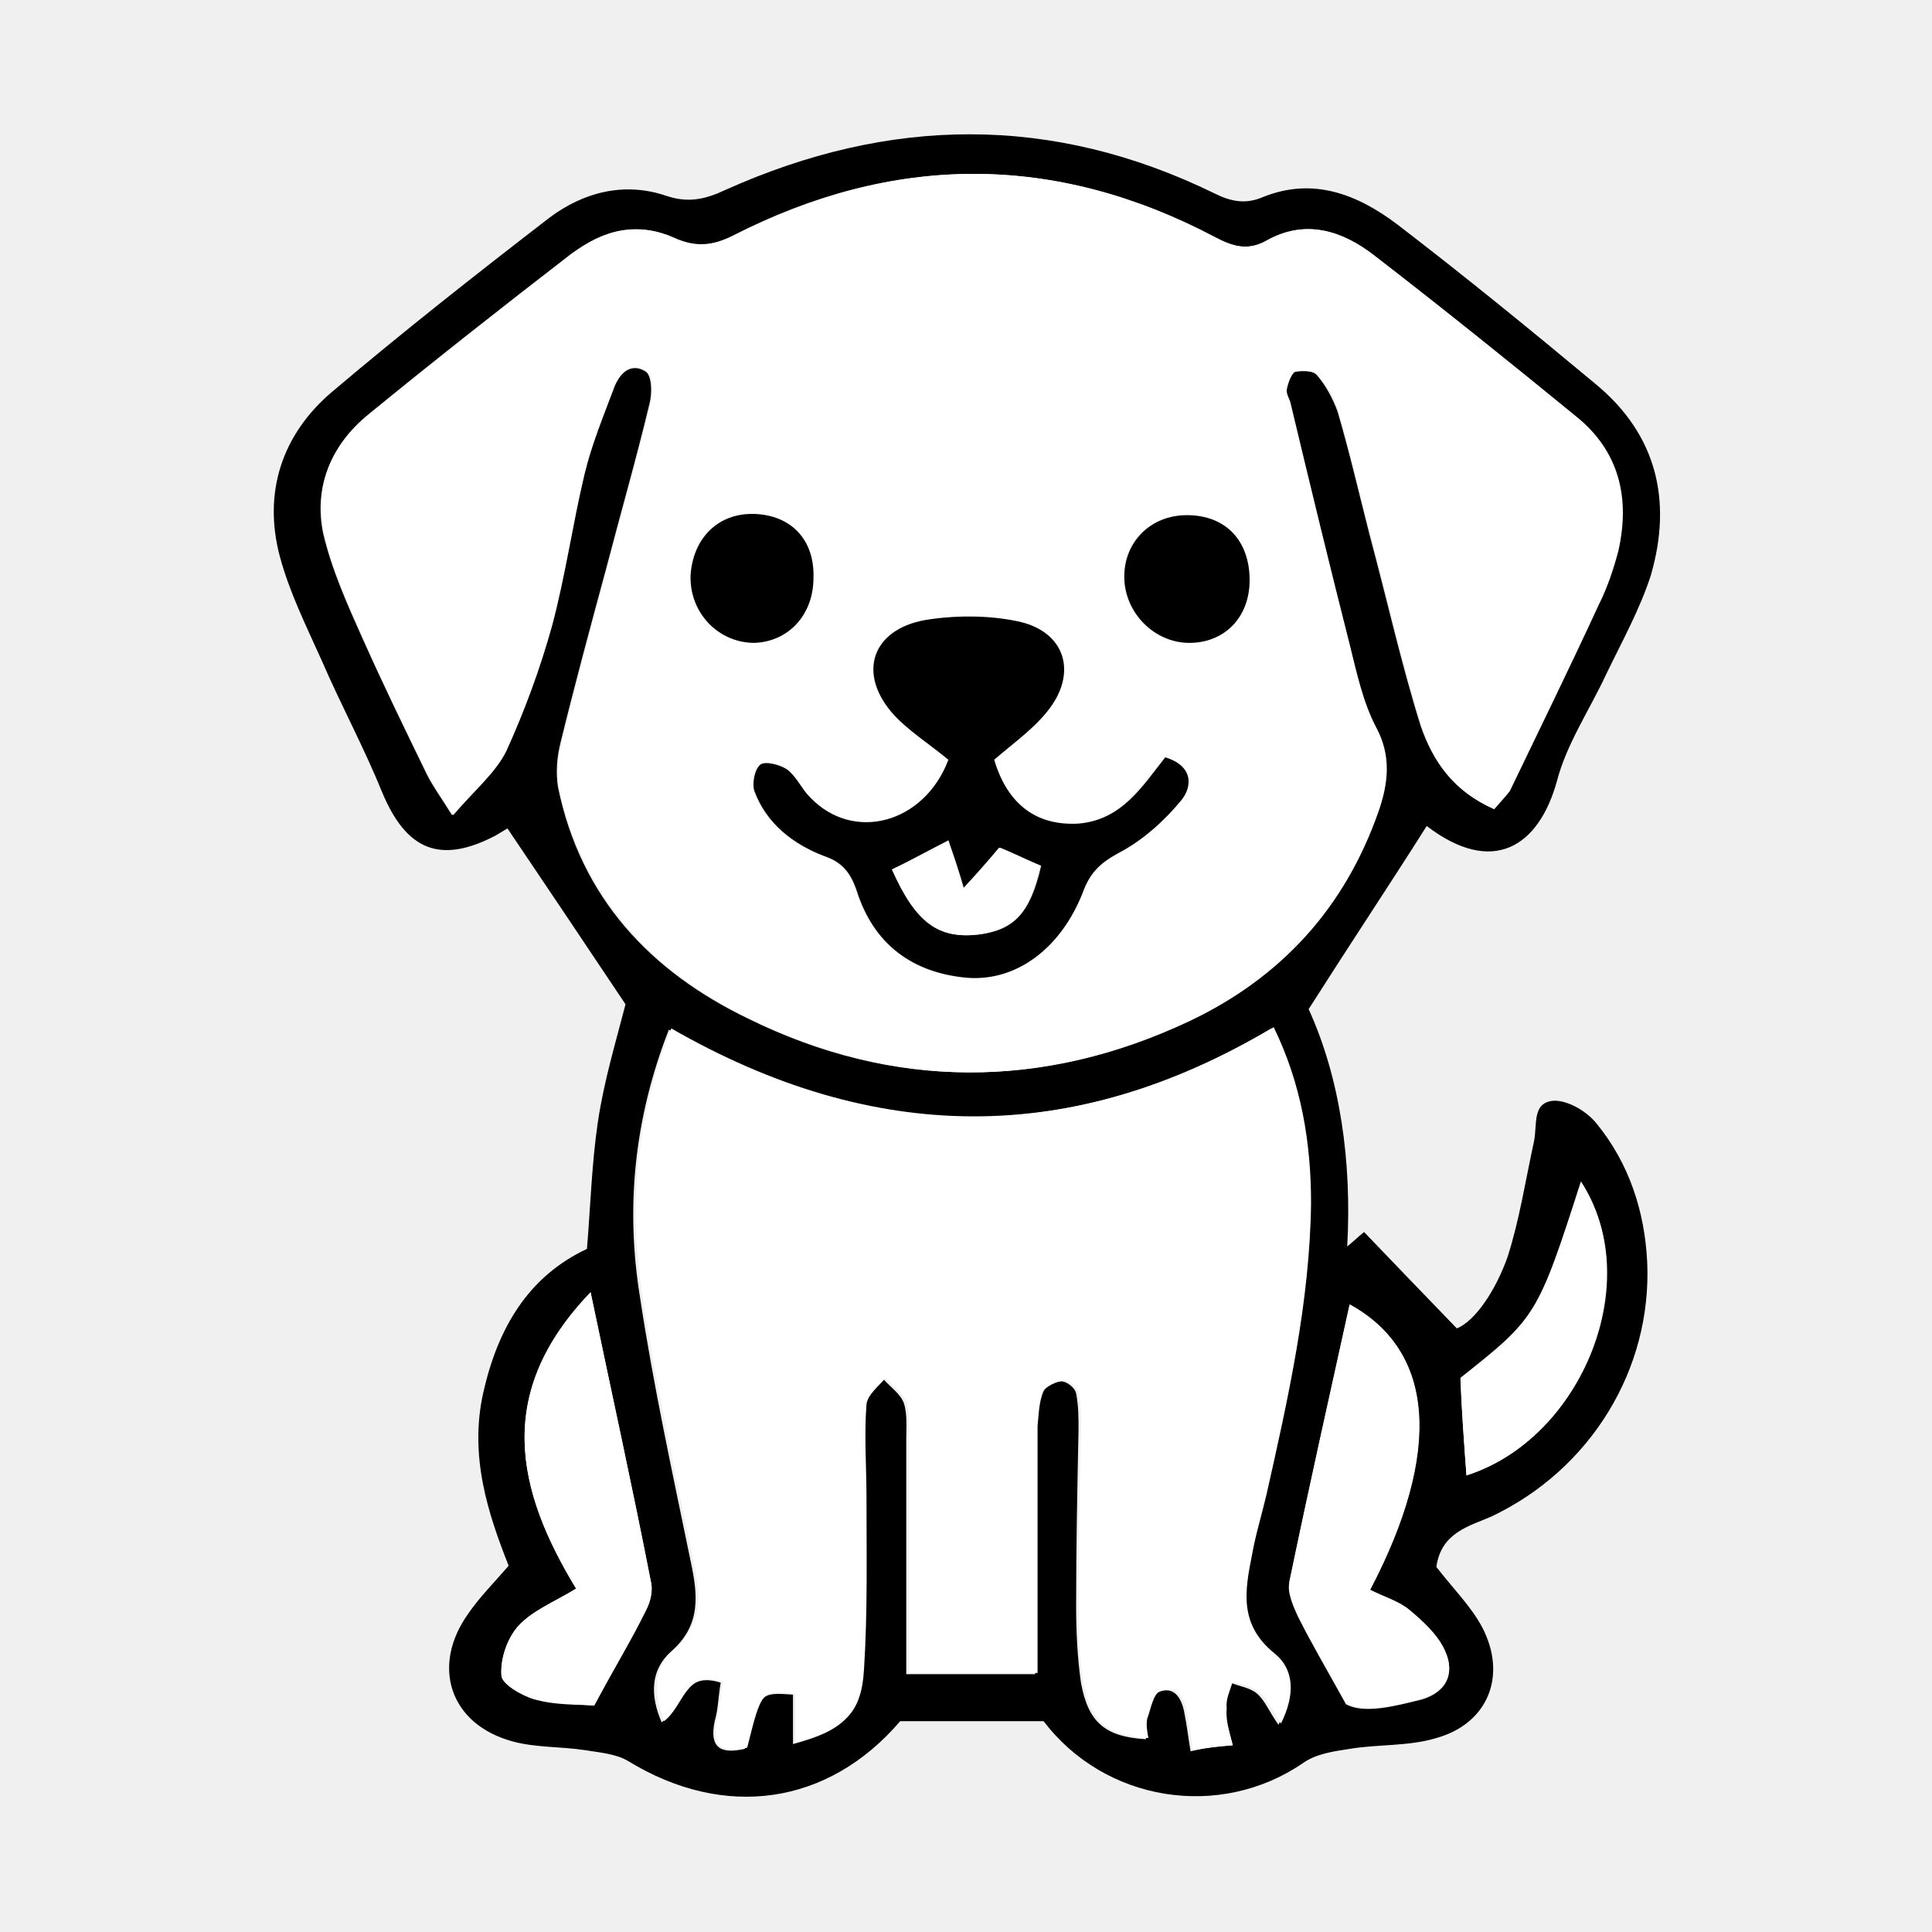
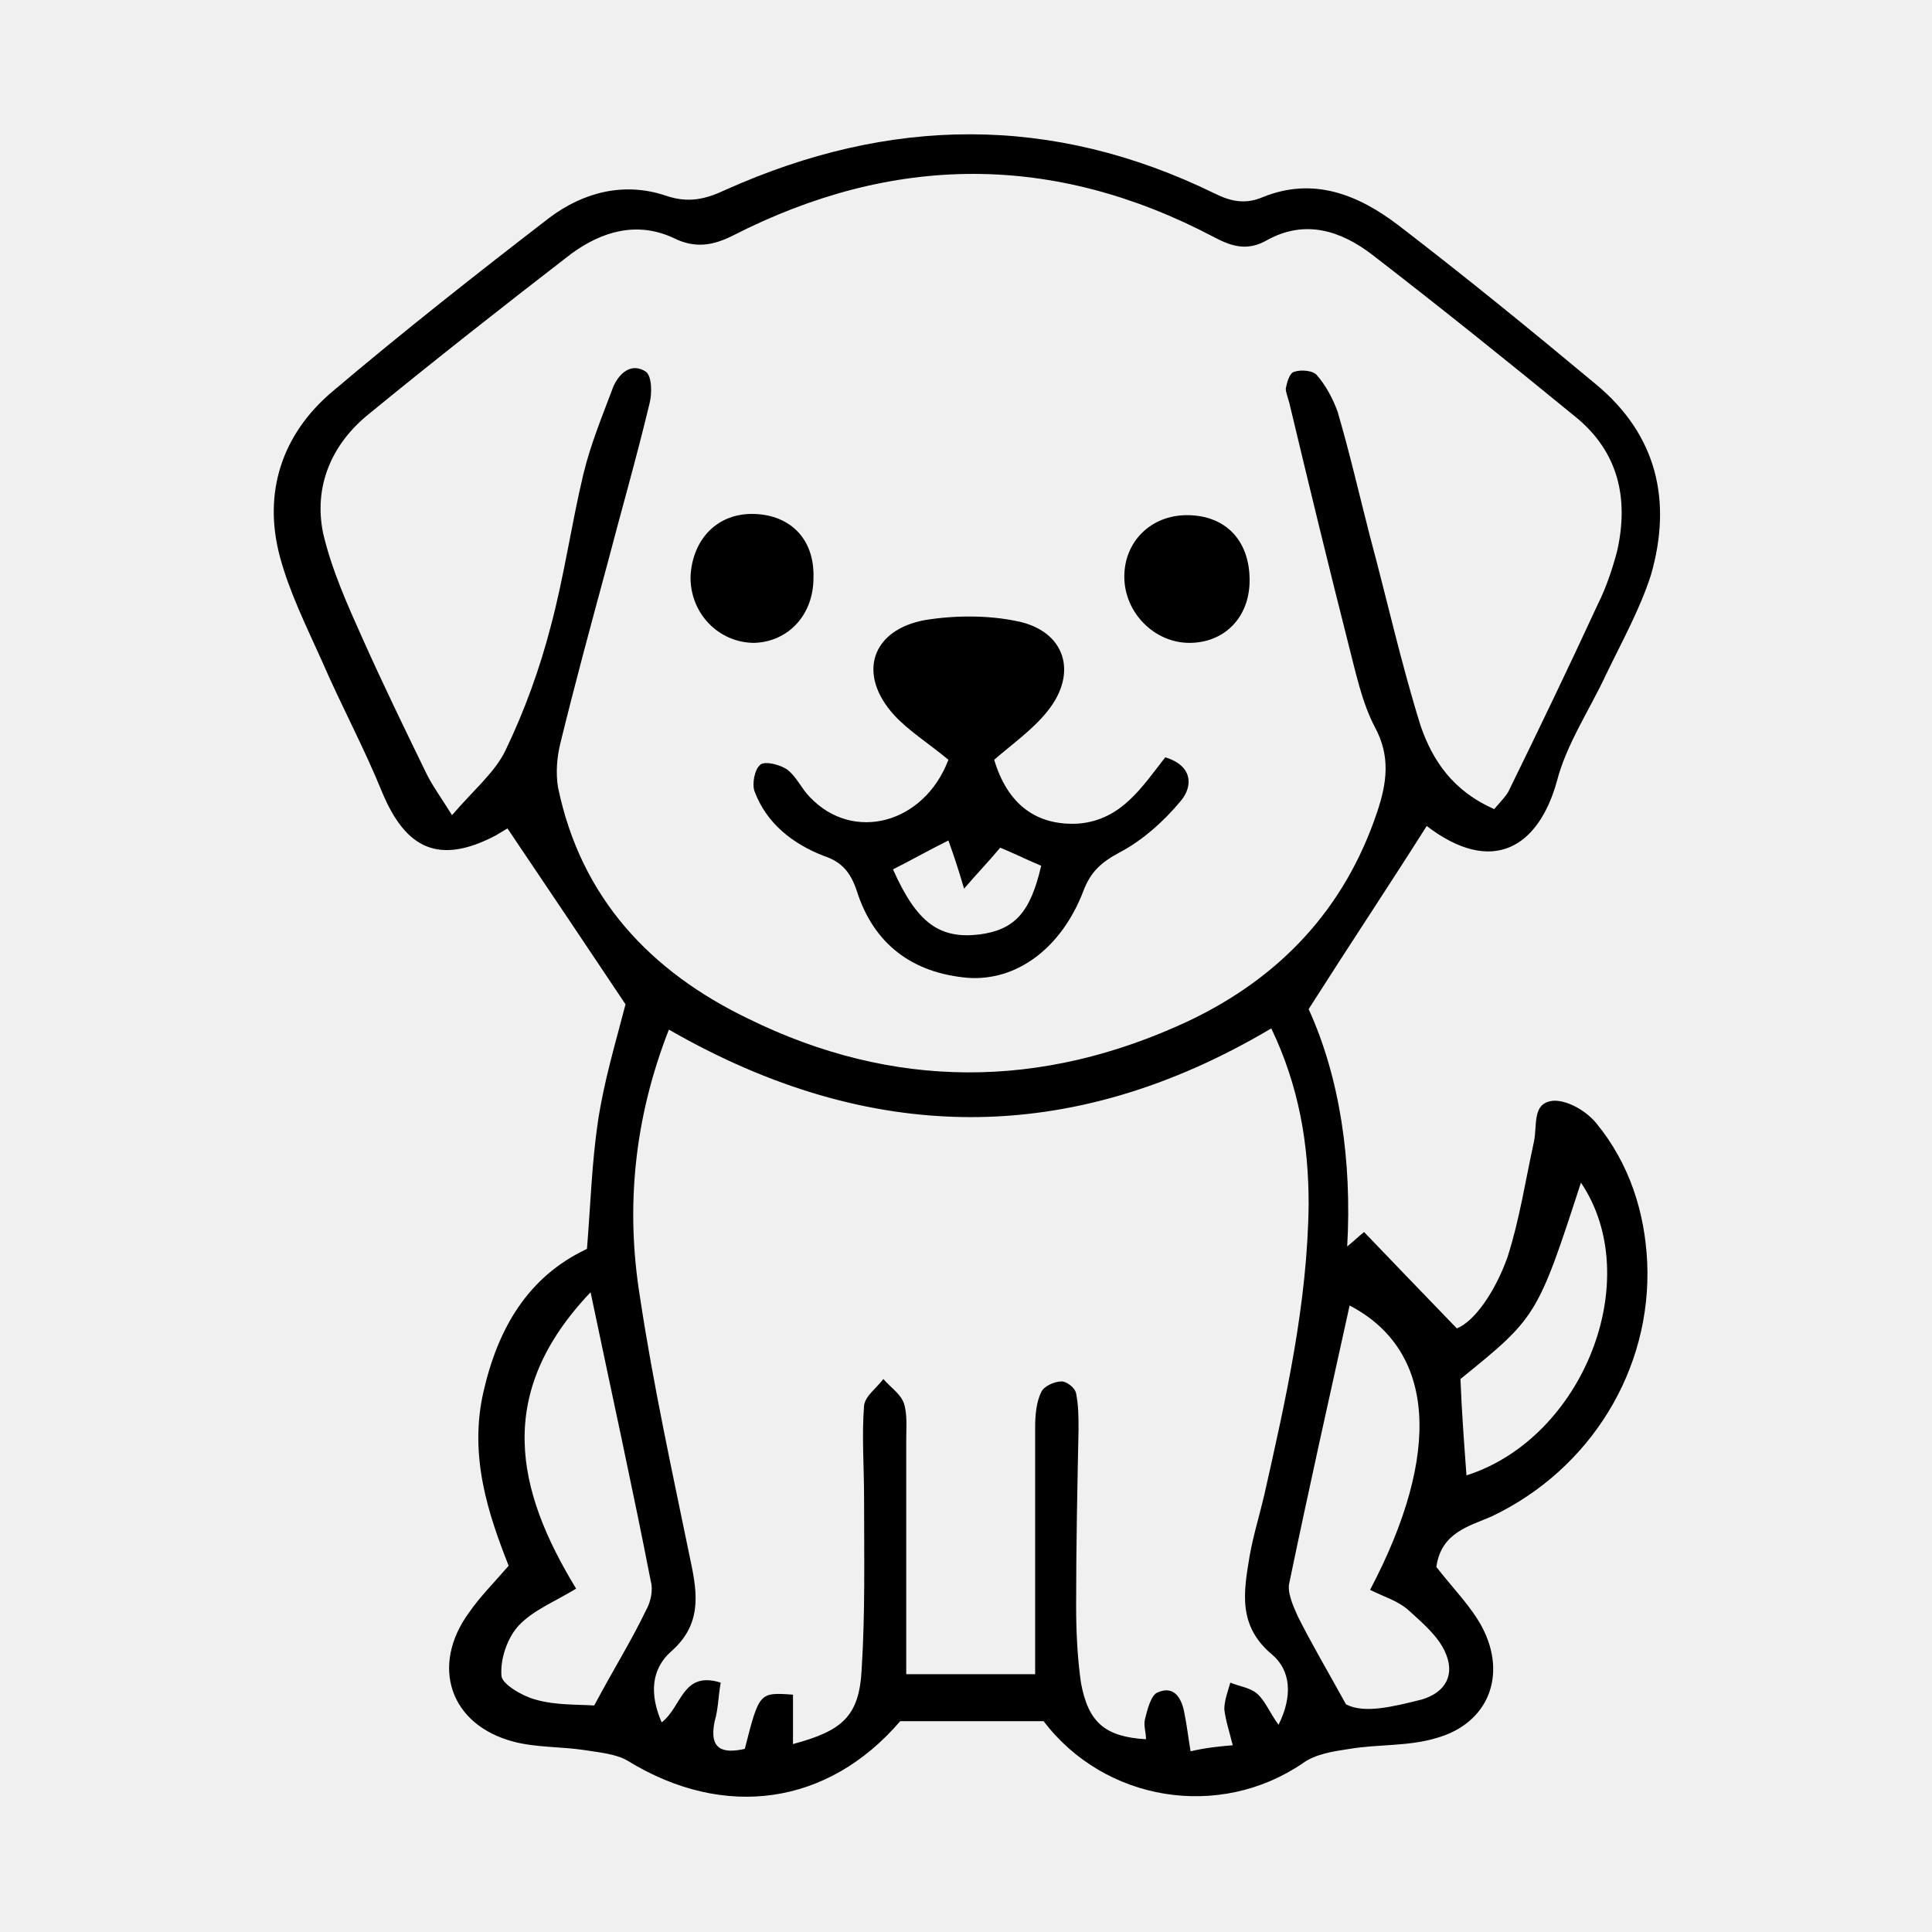
<svg xmlns="http://www.w3.org/2000/svg" viewBox="-6.019 10.541 160.358 160.358">
  <g>
    <path d="M113.2,140.6c1.4,1.8,2.9,3.3,3.8,5c2.1,4,0.5,8-3.8,9.2c-2.3,0.7-4.8,0.5-7.2,0.9c-1.3,0.2-2.8,0.4-3.9,1.2   c-6.9,4.7-16.4,3.2-21.5-3.5c-3.9,0-7.9,0-11.9,0c-6,7-14.6,8.2-22.6,3.3c-1-0.6-2.4-0.7-3.6-0.9c-2-0.3-4-0.2-5.9-0.7   c-5.3-1.4-6.9-6.3-3.7-10.7c0.9-1.3,2-2.4,3.3-3.9c-1.7-4.3-3.3-9.1-2.1-14.4c1.2-5.3,3.7-9.6,8.6-11.9c0.3-3.7,0.4-7.1,0.9-10.5   c0.5-3.4,1.5-6.7,2.3-9.8c-3.2-4.8-6.5-9.7-9.8-14.6c0,0-0.5,0.3-1,0.6c-4.6,2.4-7.4,1.2-9.4-3.6c-1.5-3.7-3.4-7.2-5-10.9   c-1.3-2.9-2.7-5.7-3.5-8.7c-1.4-5.3,0.2-10.1,4.3-13.6c5.9-5,12-9.8,18.1-14.5c2.8-2.1,6.2-3,9.7-1.8c1.8,0.6,3.2,0.3,4.9-0.5   c13.6-6.1,27.1-6.3,40.6,0.3c1.4,0.7,2.6,0.9,4,0.3c4.2-1.7,7.9-0.2,11.2,2.3c5.6,4.3,11,8.7,16.4,13.2c5.1,4.2,6.4,9.7,4.6,15.9   c-0.9,2.8-2.4,5.5-3.7,8.2c-1.4,3-3.3,5.8-4.1,8.9c-1.5,5.4-5.3,7.9-10.8,3.7c-3.1,4.9-6.3,9.7-9.8,15.2c2.6,5.7,3.6,12.6,3.2,19.7   c0.5-0.4,0.9-0.8,1.4-1.2c2.4,2.5,4.7,4.9,7.7,8c1.5-0.6,3.2-3.1,4.2-5.9c1-3.1,1.5-6.4,2.2-9.6c0.3-1.4-0.2-3.3,1.7-3.4   c1.2,0,2.7,0.9,3.5,1.9c2.7,3.3,4,7.3,4.2,11.5c0.4,8.9-4.7,17.2-12.9,21.1C116,137.2,113.6,137.7,113.2,140.6z M118,77.7   c0.6-0.7,1-1.1,1.2-1.5c2.5-5.1,5-10.3,7.4-15.5c0.7-1.4,1.2-2.9,1.6-4.4c1-4.4,0.1-8.3-3.5-11.2c-5.5-4.5-11.1-9-16.8-13.4   c-2.6-2-5.6-3-8.8-1.2c-1.6,0.9-2.9,0.5-4.4-0.3c-13.3-7-26.6-6.9-39.9-0.1c-1.6,0.8-3.1,1.1-4.9,0.2c-3-1.4-5.9-0.6-8.5,1.3   c-5.7,4.4-11.3,8.8-16.8,13.3c-3.1,2.5-4.6,6-3.8,9.9c0.7,3,2,5.9,3.3,8.8c1.7,3.8,3.5,7.5,5.3,11.2c0.5,1,1.1,1.8,2.1,3.4   c1.8-2.1,3.5-3.5,4.4-5.3c1.6-3.3,2.9-6.9,3.8-10.4c1.1-4.1,1.7-8.4,2.7-12.6c0.6-2.5,1.6-4.9,2.5-7.3c0.5-1.1,1.5-2,2.7-1.2   c0.5,0.4,0.5,1.8,0.3,2.6c-1.1,4.6-2.4,9.1-3.6,13.7c-1.3,4.8-2.6,9.6-3.8,14.5c-0.3,1.2-0.4,2.5-0.2,3.7   c1.9,9.2,7.7,15.3,15.8,19.2c12,5.9,24.3,5.9,36.5,0.2c7.6-3.6,13-9.3,15.7-17.4c0.8-2.4,1.1-4.6-0.2-7c-1.1-2.1-1.6-4.6-2.2-6.9   c-1.7-6.7-3.3-13.3-4.9-20c-0.1-0.4-0.3-0.9-0.3-1.2c0.1-0.5,0.3-1.3,0.7-1.4c0.6-0.2,1.6-0.1,1.9,0.3c0.7,0.8,1.3,1.9,1.7,3   c1,3.4,1.8,6.9,2.7,10.4c1.4,5.2,2.6,10.6,4.2,15.7C112.9,73.7,114.6,76.2,118,77.7z M96.3,155.4c-0.3-1.2-0.6-2.1-0.7-3   c0-0.7,0.3-1.5,0.5-2.2c0.7,0.3,1.6,0.4,2.2,0.9c0.7,0.6,1,1.5,1.8,2.6c1.2-2.4,1-4.5-0.5-5.8c-2.9-2.4-2.4-5.2-1.9-8.2   c0.3-1.7,0.8-3.3,1.2-5c1.8-8,3.6-15.9,3.7-24.2c0-5-0.8-9.8-3.1-14.6c-16.7,9.9-33.3,9.7-50,0.1c-2.9,7.4-3.6,14.8-2.4,22.2   c1.1,7.3,2.7,14.6,4.2,21.9c0.6,2.8,0.9,5.3-1.6,7.5c-1.7,1.5-1.8,3.6-0.8,5.9c1.7-1.3,1.7-4.3,4.9-3.3c-0.2,1.1-0.2,2.2-0.5,3.2   c-0.5,2.4,0.7,2.7,2.5,2.3c1.2-4.7,1.2-4.7,4-4.5c0,1.3,0,2.6,0,4.1c4.1-1.1,5.5-2.3,5.7-6.2c0.3-4.7,0.2-9.5,0.2-14.2   c0-2.6-0.2-5.2,0-7.7c0.1-0.8,1-1.4,1.6-2.2c0.6,0.7,1.4,1.2,1.7,2c0.3,0.9,0.2,2,0.2,3c0,6.4,0,12.8,0,19.5c3.7,0,7,0,10.7,0   c0-7.1,0-13.8,0-20.5c0-1,0.1-2.1,0.5-2.9c0.2-0.5,1.1-0.9,1.7-0.9c0.4,0,1.1,0.5,1.2,1c0.2,1,0.2,2,0.2,3   c-0.1,4.9-0.2,9.7-0.2,14.6c0,2.1,0.1,4.3,0.4,6.4c0.6,3.3,2,4.5,5.4,4.7c0-0.6-0.2-1.1-0.1-1.6c0.2-0.8,0.5-2.1,1.1-2.3   c1.4-0.6,2,0.6,2.2,1.8c0.2,1,0.3,1.9,0.5,3.1C94.1,155.6,95.1,155.5,96.3,155.4z M107.7,142.5c6-11.4,5.4-19.9-1.7-23.6   c-1.7,7.7-3.4,15.3-5,23c-0.2,0.8,0.3,1.9,0.7,2.8c1.1,2.2,2.4,4.4,4,7.3c1.5,0.8,3.9,0.2,6.3-0.4c2-0.6,2.8-2.1,1.9-4   c-0.6-1.3-1.9-2.4-3-3.4C110,143.4,108.9,143.1,107.7,142.5z M43,117.8c-8,8.4-6.2,16.4-1.2,24.6c-1.8,1.1-3.6,1.8-4.8,3.1   c-0.9,1-1.5,2.7-1.4,4.1c0,0.7,1.7,1.7,2.8,2c1.7,0.5,3.6,0.4,4.9,0.5c1.6-3,3.1-5.4,4.3-7.9c0.4-0.7,0.6-1.7,0.4-2.4   C46.5,134.1,44.8,126.4,43,117.8z M115.7,133c9.7-3.1,14.9-16.3,9.5-24.3c-3.6,11.1-3.7,11.2-10,16.3   C115.3,127.6,115.5,130.3,115.7,133z" fill="rgb(0, 0, 0)" />
-     <path d="M118,77.7c-3.4-1.5-5.1-4-6-6.9c-1.6-5.2-2.8-10.5-4.2-15.7c-0.9-3.5-1.7-6.9-2.7-10.4c-0.3-1.1-0.9-2.1-1.7-3   c-0.3-0.4-1.3-0.4-1.9-0.3c-0.3,0.1-0.6,0.9-0.7,1.4c-0.1,0.4,0.2,0.8,0.3,1.2c1.6,6.7,3.2,13.3,4.9,20c0.6,2.4,1.1,4.8,2.2,6.9   c1.3,2.4,1,4.7,0.2,7c-2.8,8-8.1,13.8-15.7,17.4c-12.1,5.7-24.4,5.7-36.5-0.2c-8-3.9-13.9-10.1-15.8-19.2c-0.2-1.2-0.1-2.5,0.2-3.7   c1.2-4.8,2.5-9.7,3.8-14.5c1.2-4.6,2.5-9.1,3.6-13.7c0.2-0.8,0.2-2.3-0.3-2.6c-1.2-0.9-2.2,0-2.7,1.2c-0.9,2.4-1.9,4.8-2.5,7.3   c-1,4.2-1.6,8.5-2.7,12.6c-1,3.6-2.3,7.1-3.8,10.4c-0.9,1.8-2.6,3.2-4.4,5.3c-1-1.6-1.6-2.5-2.1-3.4c-1.8-3.7-3.7-7.4-5.3-11.2   c-1.3-2.9-2.6-5.8-3.3-8.8c-0.9-3.9,0.6-7.4,3.8-9.9c5.6-4.5,11.2-9,16.8-13.3c2.5-2,5.4-2.7,8.5-1.3c1.8,0.8,3.2,0.6,4.9-0.2   c13.3-6.8,26.6-6.9,39.9,0.1c1.5,0.8,2.8,1.2,4.4,0.3c3.2-1.8,6.2-0.8,8.8,1.2c5.7,4.4,11.3,8.9,16.8,13.4   c3.6,2.9,4.5,6.8,3.5,11.2c-0.4,1.5-0.9,3-1.6,4.4c-2.4,5.2-4.9,10.3-7.4,15.5C119,76.6,118.6,77,118,77.7z M72.7,73.6   c-2,5.3-7.9,6.8-11.6,3.1c-0.7-0.7-1.1-1.7-1.9-2.3C58.6,74,57.5,73.7,57,74c-0.5,0.3-0.7,1.6-0.5,2.2c1,2.7,3.2,4.4,5.8,5.4   c1.5,0.6,2.2,1.4,2.7,2.9c1.4,4.4,4.6,6.9,9.2,7.2c4.1,0.3,7.8-2.5,9.6-7.2c0.6-1.6,1.5-2.4,3-3.2c1.9-1,3.7-2.6,5.1-4.3   c1.1-1.3,1.1-2.9-1.3-3.6c-2,2.4-3.7,5.2-7.2,5.5c-3.5,0.3-5.9-1.5-7-5.3c1.5-1.3,3.2-2.5,4.4-4c2.6-3.2,1.5-6.7-2.5-7.5   c-2.5-0.5-5.1-0.5-7.6-0.1c-4.5,0.7-5.6,4.5-2.6,7.9C69.4,71.2,71,72.3,72.7,73.6z M56.6,53.2c-3-0.1-5.2,2-5.3,5   c-0.1,3.1,2.3,5.6,5.3,5.6c2.8,0,4.9-2.2,4.9-5.4C61.6,55.3,59.7,53.3,56.6,53.2z M97.7,58.7c0-3.3-2-5.4-5.3-5.4   c-3,0-5.2,2.2-5.2,5.1c0,3,2.5,5.5,5.4,5.5C95.6,63.9,97.6,61.7,97.7,58.7z" fill="rgb(255, 255, 255)" />
-     <path d="M96.3,155.4c-1.3,0.1-2.2,0.2-3.3,0.4c-0.2-1.2-0.3-2.2-0.5-3.1c-0.2-1.2-0.8-2.4-2.2-1.8   c-0.6,0.2-0.8,1.5-1.1,2.3c-0.1,0.5,0,1.1,0.1,1.6c-3.4-0.2-4.9-1.4-5.4-4.7c-0.4-2.1-0.4-4.3-0.4-6.4c0-4.9,0.1-9.7,0.2-14.6   c0-1,0-2-0.2-3c-0.1-0.4-0.8-1-1.2-1c-0.6,0.1-1.5,0.5-1.7,0.9c-0.4,0.9-0.4,2-0.5,2.9c0,6.7,0,13.5,0,20.5c-3.7,0-7,0-10.7,0   c0-6.6,0-13.1,0-19.5c0-1,0.1-2.1-0.2-3c-0.3-0.8-1.1-1.3-1.7-2c-0.6,0.7-1.5,1.4-1.6,2.2c-0.2,2.6,0,5.2,0,7.7   c0,4.7,0.1,9.5-0.2,14.2c-0.2,3.8-1.6,5-5.7,6.2c0-1.4,0-2.7,0-4.1c-2.8-0.3-2.8-0.3-4,4.5c-1.8,0.4-3.1,0.2-2.5-2.3   c0.2-1.1,0.3-2.1,0.5-3.2c-3.2-1-3.2,2-4.9,3.3c-0.9-2.3-0.9-4.4,0.8-5.9c2.5-2.2,2.2-4.7,1.6-7.5c-1.5-7.3-3.1-14.6-4.2-21.9   c-1.2-7.5-0.5-14.8,2.4-22.2c16.7,9.6,33.3,9.9,50-0.1c2.3,4.7,3.1,9.6,3.1,14.6c-0.1,8.2-1.9,16.2-3.7,24.2   c-0.4,1.7-0.9,3.3-1.2,5c-0.6,3-1.1,5.8,1.9,8.2c1.6,1.3,1.7,3.4,0.5,5.8c-0.7-1.1-1.1-2-1.8-2.6c-0.5-0.5-1.4-0.6-2.2-0.9   c-0.2,0.7-0.6,1.5-0.5,2.2C95.7,153.3,96,154.2,96.3,155.4z" fill="rgb(255, 255, 255)" />
-     <path d="M107.7,142.5c1.2,0.6,2.3,0.9,3.2,1.6c1.2,1,2.4,2.1,3,3.4c0.9,1.9,0.1,3.4-1.9,4c-2.3,0.7-4.7,1.2-6.3,0.4   c-1.6-2.9-2.9-5.1-4-7.3c-0.4-0.8-0.8-1.9-0.7-2.8c1.6-7.7,3.3-15.3,5-23C113,122.6,113.7,131,107.7,142.5z" fill="rgb(255, 255, 255)" />
-     <path d="M43,117.8c1.8,8.6,3.5,16.3,5,24c0.2,0.8-0.1,1.7-0.4,2.4c-1.3,2.5-2.7,4.9-4.3,7.9c-1.3-0.1-3.2-0.1-4.9-0.5   c-1.1-0.3-2.8-1.3-2.8-2c-0.1-1.4,0.5-3.1,1.4-4.1c1.2-1.3,3-2,4.8-3.1C36.8,134.1,35,126.1,43,117.8z" fill="rgb(255, 255, 255)" />
-     <path d="M115.7,133c-0.2-2.7-0.4-5.4-0.5-8.1c6.3-5,6.4-5.1,10-16.3C130.5,116.7,125.4,129.9,115.7,133z" fill="rgb(255, 255, 255)" />
+     <path d="M118,77.7c-3.4-1.5-5.1-4-6-6.9c-1.6-5.2-2.8-10.5-4.2-15.7c-0.9-3.5-1.7-6.9-2.7-10.4c-0.3-1.1-0.9-2.1-1.7-3   c-0.3-0.4-1.3-0.4-1.9-0.3c-0.3,0.1-0.6,0.9-0.7,1.4c-0.1,0.4,0.2,0.8,0.3,1.2c1.6,6.7,3.2,13.3,4.9,20c0.6,2.4,1.1,4.8,2.2,6.9   c1.3,2.4,1,4.7,0.2,7c-2.8,8-8.1,13.8-15.7,17.4c-12.1,5.7-24.4,5.7-36.5-0.2c-8-3.9-13.9-10.1-15.8-19.2c-0.2-1.2-0.1-2.5,0.2-3.7   c1.2-4.8,2.5-9.7,3.8-14.5c1.2-4.6,2.5-9.1,3.6-13.7c0.2-0.8,0.2-2.3-0.3-2.6c-1.2-0.9-2.2,0-2.7,1.2c-0.9,2.4-1.9,4.8-2.5,7.3   c-1,4.2-1.6,8.5-2.7,12.6c-1,3.6-2.3,7.1-3.8,10.4c-0.9,1.8-2.6,3.2-4.4,5.3c-1-1.6-1.6-2.5-2.1-3.4c-1.8-3.7-3.7-7.4-5.3-11.2   c-1.3-2.9-2.6-5.8-3.3-8.8c-0.9-3.9,0.6-7.4,3.8-9.9c5.6-4.5,11.2-9,16.8-13.3c2.5-2,5.4-2.7,8.5-1.3c1.8,0.8,3.2,0.6,4.9-0.2   c13.3-6.8,26.6-6.9,39.9,0.1c1.5,0.8,2.8,1.2,4.4,0.3c3.2-1.8,6.2-0.8,8.8,1.2c5.7,4.4,11.3,8.9,16.8,13.4   c3.6,2.9,4.5,6.8,3.5,11.2c-0.4,1.5-0.9,3-1.6,4.4c-2.4,5.2-4.9,10.3-7.4,15.5C119,76.6,118.6,77,118,77.7z M72.7,73.6   c-2,5.3-7.9,6.8-11.6,3.1c-0.7-0.7-1.1-1.7-1.9-2.3C58.6,74,57.5,73.7,57,74c-0.5,0.3-0.7,1.6-0.5,2.2c1,2.7,3.2,4.4,5.8,5.4   c1.5,0.6,2.2,1.4,2.7,2.9c1.4,4.4,4.6,6.9,9.2,7.2c4.1,0.3,7.8-2.5,9.6-7.2c0.6-1.6,1.5-2.4,3-3.2c1.9-1,3.7-2.6,5.1-4.3   c1.1-1.3,1.1-2.9-1.3-3.6c-2,2.4-3.7,5.2-7.2,5.5c-3.5,0.3-5.9-1.5-7-5.3c1.5-1.3,3.2-2.5,4.4-4c2.6-3.2,1.5-6.7-2.5-7.5   c-2.5-0.5-5.1-0.5-7.6-0.1c-4.5,0.7-5.6,4.5-2.6,7.9C69.4,71.2,71,72.3,72.7,73.6z M56.6,53.2c-3-0.1-5.2,2-5.3,5   c-0.1,3.1,2.3,5.6,5.3,5.6c2.8,0,4.9-2.2,4.9-5.4C61.6,55.3,59.7,53.3,56.6,53.2z M97.7,58.7c0-3.3-2-5.4-5.3-5.4   c-3,0-5.2,2.2-5.2,5.1c0,3,2.5,5.5,5.4,5.5C95.6,63.9,97.6,61.7,97.7,58.7z" fill="none" data-pawn-backing-fill="white" />
+     <path d="M96.3,155.4c-1.3,0.1-2.2,0.2-3.3,0.4c-0.2-1.2-0.3-2.2-0.5-3.1c-0.2-1.2-0.8-2.4-2.2-1.8   c-0.6,0.2-0.8,1.5-1.1,2.3c-0.1,0.5,0,1.1,0.1,1.6c-3.4-0.2-4.9-1.4-5.4-4.7c-0.4-2.1-0.4-4.3-0.4-6.4c0-4.9,0.1-9.7,0.2-14.6   c0-1,0-2-0.2-3c-0.1-0.4-0.8-1-1.2-1c-0.6,0.1-1.5,0.5-1.7,0.9c-0.4,0.9-0.4,2-0.5,2.9c0,6.7,0,13.5,0,20.5c-3.7,0-7,0-10.7,0   c0-6.6,0-13.1,0-19.5c0-1,0.1-2.1-0.2-3c-0.3-0.8-1.1-1.3-1.7-2c-0.6,0.7-1.5,1.4-1.6,2.2c-0.2,2.6,0,5.2,0,7.7   c0,4.7,0.1,9.5-0.2,14.2c-0.2,3.8-1.6,5-5.7,6.2c0-1.4,0-2.7,0-4.1c-2.8-0.3-2.8-0.3-4,4.5c-1.8,0.4-3.1,0.2-2.5-2.3   c0.2-1.1,0.3-2.1,0.5-3.2c-3.2-1-3.2,2-4.9,3.3c-0.9-2.3-0.9-4.4,0.8-5.9c2.5-2.2,2.2-4.7,1.6-7.5c-1.5-7.3-3.1-14.6-4.2-21.9   c-1.2-7.5-0.5-14.8,2.4-22.2c16.7,9.6,33.3,9.9,50-0.1c2.3,4.7,3.1,9.6,3.1,14.6c-0.1,8.2-1.9,16.2-3.7,24.2   c-0.4,1.7-0.9,3.3-1.2,5c-0.6,3-1.1,5.8,1.9,8.2c1.6,1.3,1.7,3.4,0.5,5.8c-0.7-1.1-1.1-2-1.8-2.6c-0.5-0.5-1.4-0.6-2.2-0.9   c-0.2,0.7-0.6,1.5-0.5,2.2C95.7,153.3,96,154.2,96.3,155.4z" fill="none" data-pawn-backing-fill="white" />
+     <path d="M107.7,142.5c1.2,0.6,2.3,0.9,3.2,1.6c1.2,1,2.4,2.1,3,3.4c0.9,1.9,0.1,3.4-1.9,4c-2.3,0.7-4.7,1.2-6.3,0.4   c-1.6-2.9-2.9-5.1-4-7.3c-0.4-0.8-0.8-1.9-0.7-2.8c1.6-7.7,3.3-15.3,5-23C113,122.6,113.7,131,107.7,142.5z" fill="none" data-pawn-backing-fill="white" />
+     <path d="M43,117.8c1.8,8.6,3.5,16.3,5,24c0.2,0.8-0.1,1.7-0.4,2.4c-1.3,2.5-2.7,4.9-4.3,7.9c-1.3-0.1-3.2-0.1-4.9-0.5   c-1.1-0.3-2.8-1.3-2.8-2c-0.1-1.4,0.5-3.1,1.4-4.1c1.2-1.3,3-2,4.8-3.1C36.8,134.1,35,126.1,43,117.8z" fill="none" data-pawn-backing-fill="white" />
+     <path d="M115.7,133c-0.2-2.7-0.4-5.4-0.5-8.1c6.3-5,6.4-5.1,10-16.3C130.5,116.7,125.4,129.9,115.7,133z" fill="none" data-pawn-backing-fill="white" />
    <path d="M72.7,73.6c-1.7-1.4-3.3-2.4-4.5-3.7c-3.1-3.4-1.9-7.1,2.6-7.9c2.5-0.4,5.2-0.4,7.6,0.1c4,0.8,5.1,4.3,2.5,7.5   c-1.2,1.5-2.9,2.7-4.4,4c1.1,3.7,3.5,5.5,7,5.3c3.6-0.3,5.3-3.1,7.2-5.5C93,74.1,93,75.8,92,77c-1.4,1.7-3.2,3.3-5.1,4.3   c-1.5,0.8-2.4,1.6-3,3.2c-1.8,4.7-5.5,7.5-9.6,7.2c-4.6-0.4-7.8-2.8-9.2-7.2c-0.5-1.5-1.2-2.4-2.7-2.9c-2.6-1-4.8-2.7-5.8-5.4   c-0.2-0.6,0-1.8,0.5-2.2c0.4-0.3,1.6,0,2.2,0.4c0.8,0.6,1.2,1.6,1.9,2.3C64.8,80.5,70.7,78.9,72.7,73.6z M72.7,80.3   c-1.8,0.9-3.2,1.7-4.6,2.4c2,4.5,3.9,5.8,7.2,5.4c2.9-0.4,4.2-1.8,5.1-5.7c-1.2-0.5-2.4-1.1-3.4-1.5c-1,1.2-1.8,2-3,3.4   C73.5,82.6,73.2,81.7,72.7,80.3z" fill="rgb(0, 0, 0)" />
    <path d="M56.6,53.2c3,0.1,5,2.1,4.9,5.3c0,3.1-2.1,5.3-4.9,5.4c-3,0-5.4-2.5-5.3-5.6C51.5,55.2,53.6,53.1,56.6,53.2z" fill="rgb(0, 0, 0)" />
    <path d="M97.7,58.7c0,3.1-2.1,5.2-5,5.2c-2.9,0-5.4-2.5-5.4-5.5c0-2.9,2.2-5.1,5.2-5.1C95.7,53.3,97.7,55.4,97.7,58.7z" fill="rgb(0, 0, 0)" />
-     <path d="M72.7,80.3c0.4,1.4,0.7,2.3,1.2,4c1.2-1.3,2-2.2,3-3.4c1,0.4,2.2,1,3.4,1.5c-0.9,3.9-2.2,5.3-5.1,5.7   c-3.3,0.4-5.2-0.9-7.2-5.4C69.5,82,71,81.2,72.7,80.3z" fill="rgb(255, 255, 255)" />
+     <path d="M72.7,80.3c0.4,1.4,0.7,2.3,1.2,4c1.2-1.3,2-2.2,3-3.4c1,0.4,2.2,1,3.4,1.5c-0.9,3.9-2.2,5.3-5.1,5.7   c-3.3,0.4-5.2-0.9-7.2-5.4C69.5,82,71,81.2,72.7,80.3z" fill="none" data-pawn-backing-fill="white" />
  </g>
</svg>
